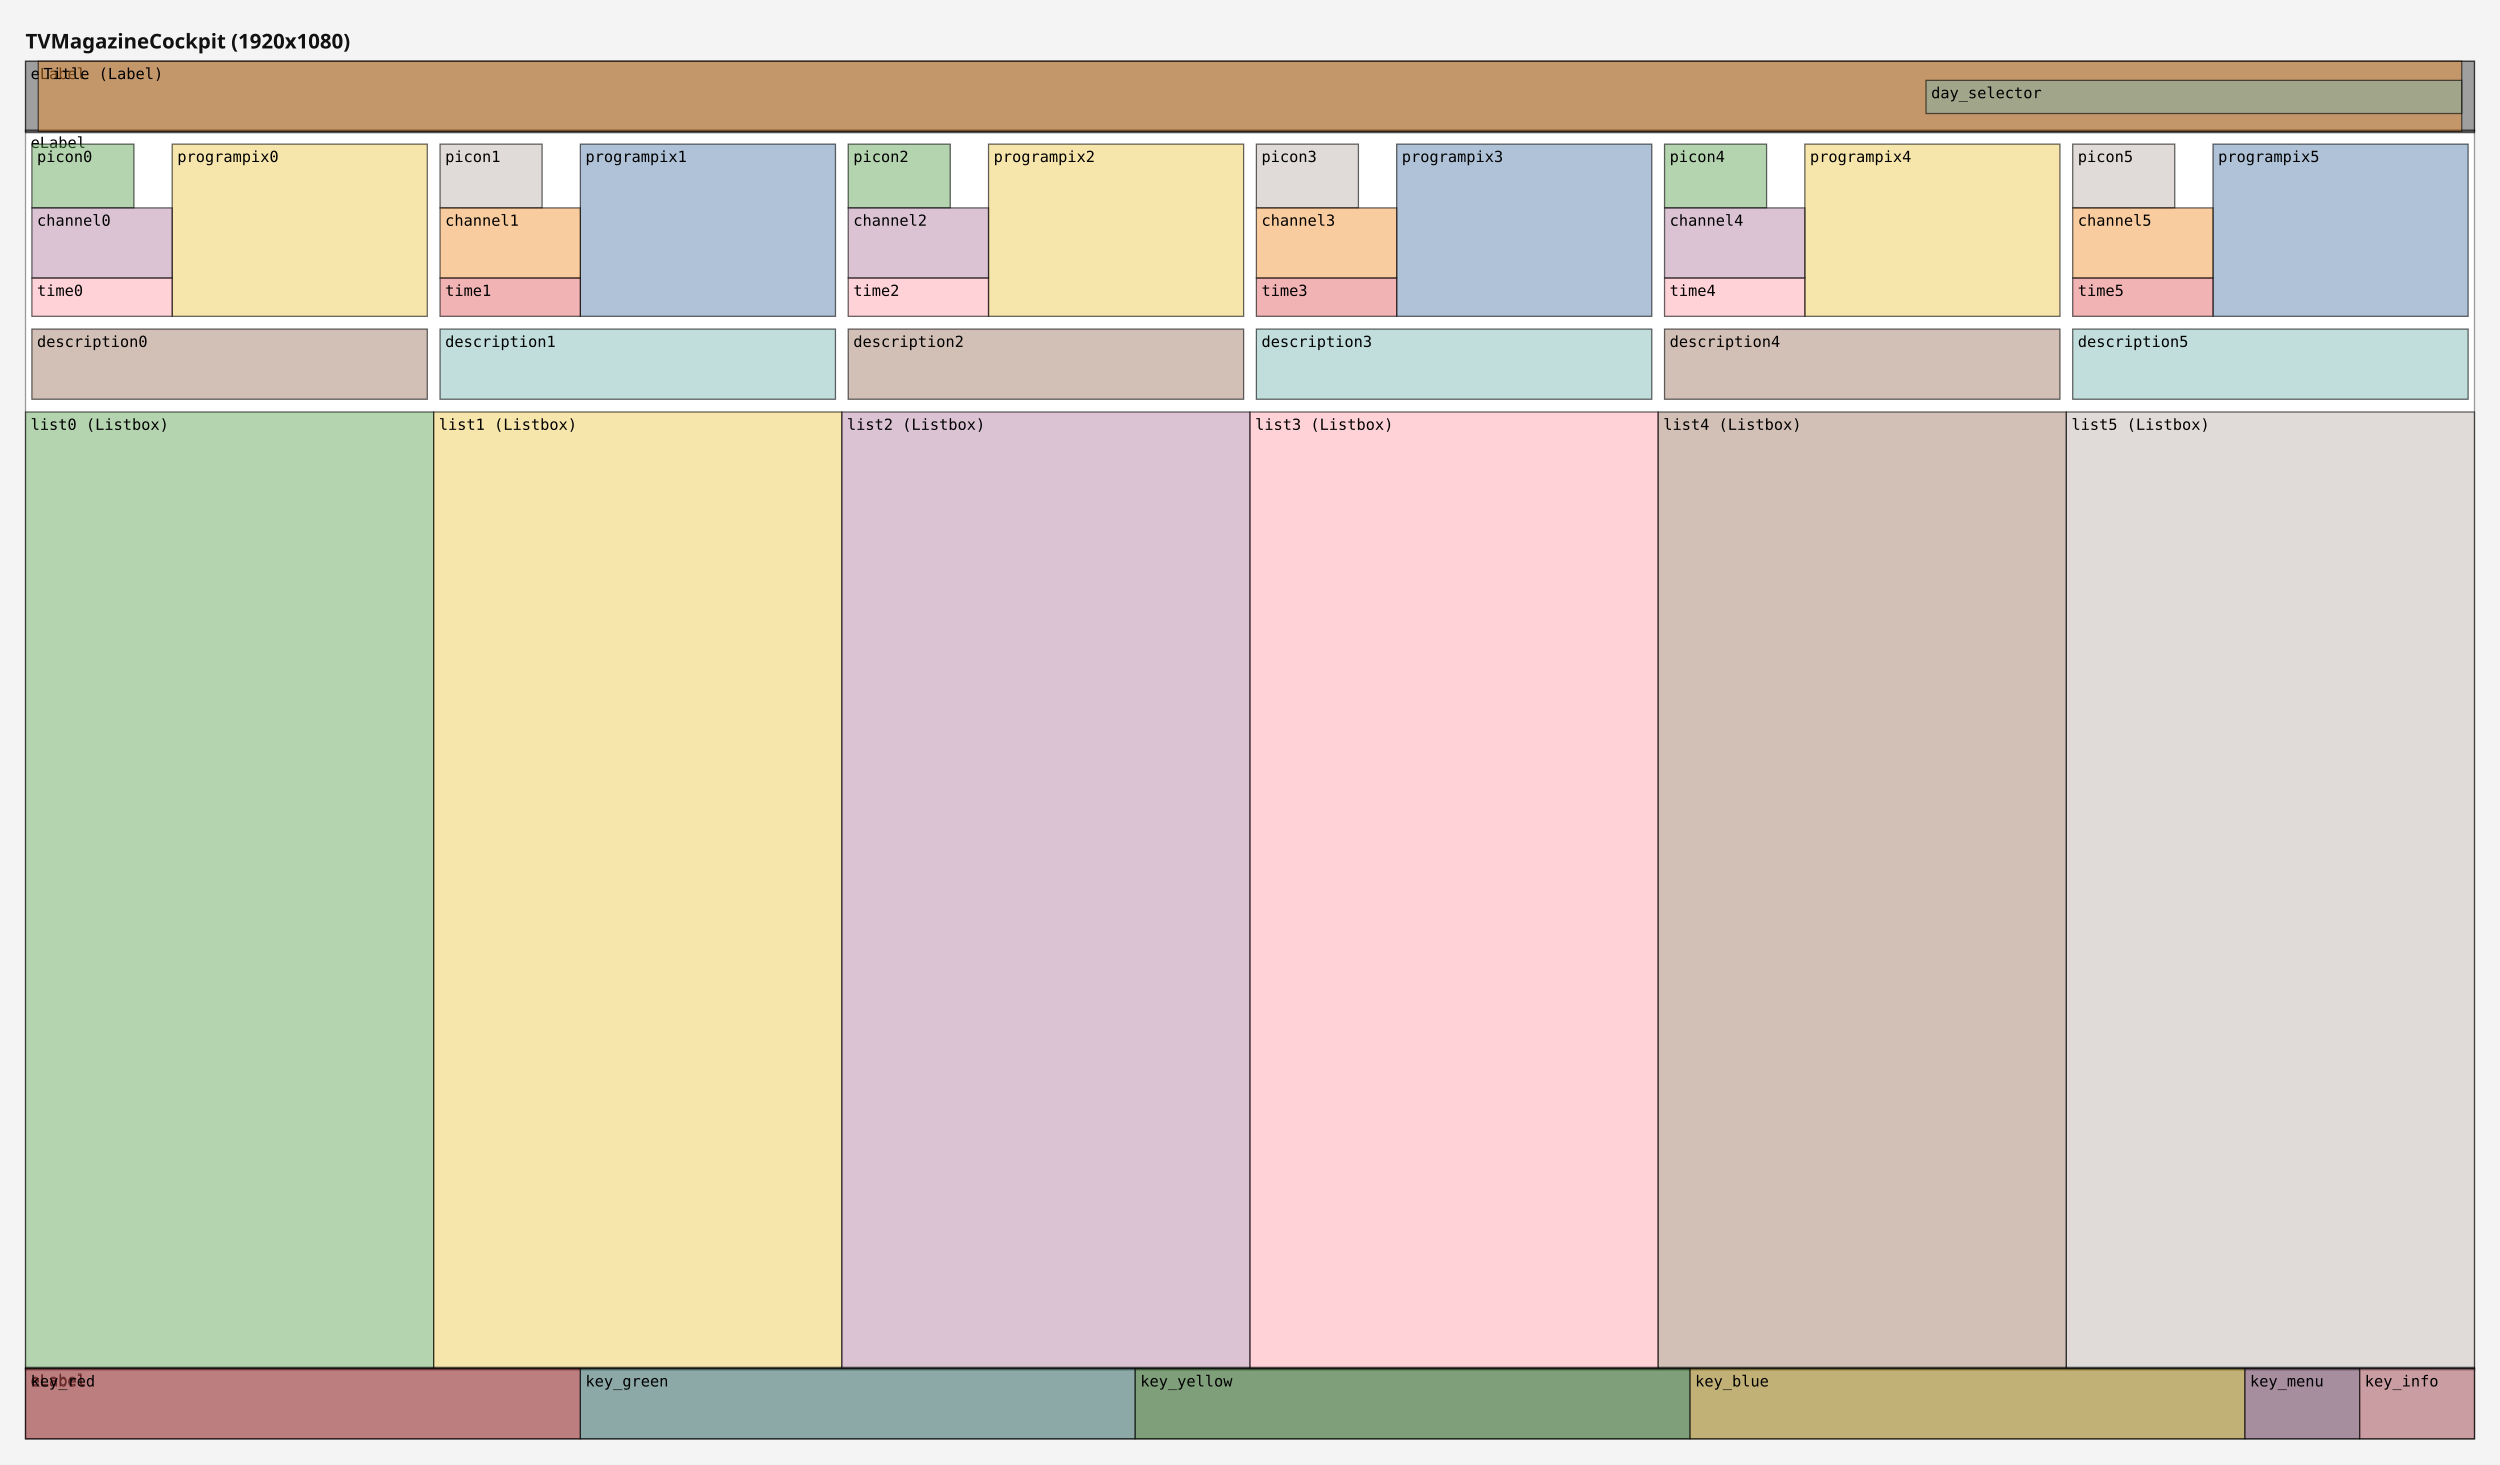
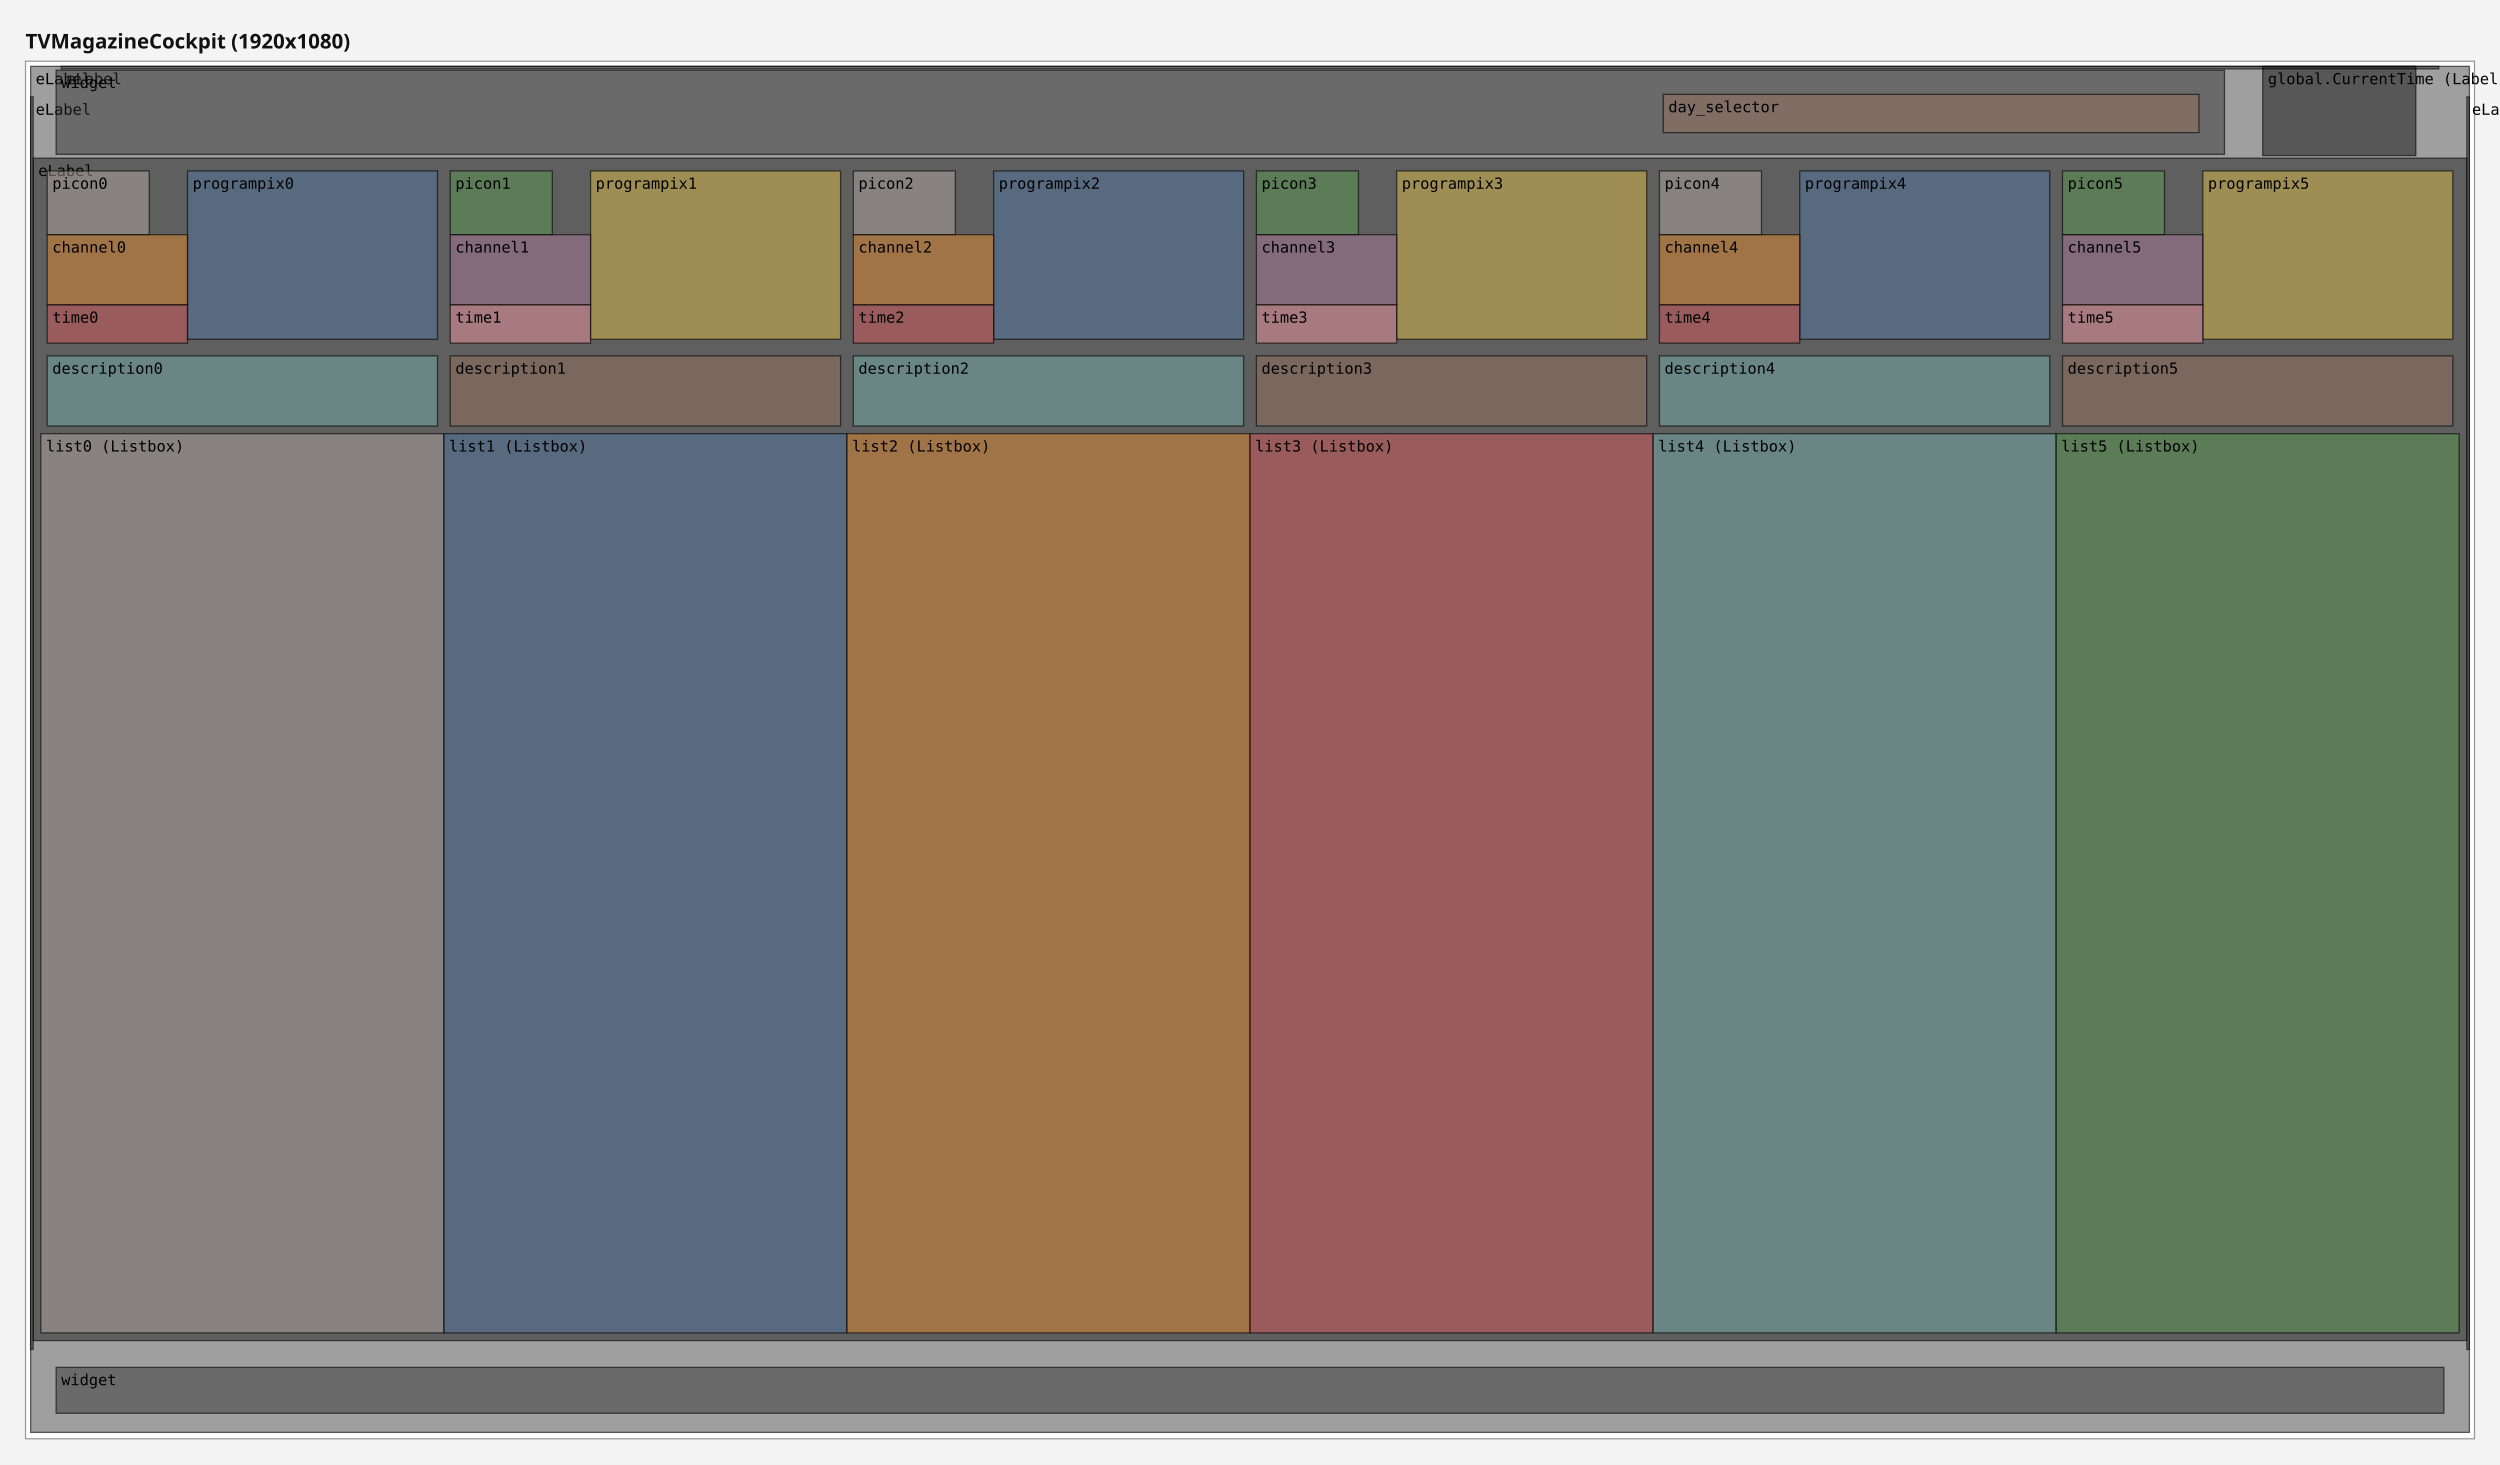
<svg xmlns="http://www.w3.org/2000/svg" width="1960" height="1148" viewBox="0 0 1960 1148">
  <rect x="0" y="0" width="1960" height="1148" fill="#f4f4f4" />
  <text x="20" y="38" font-family="sans-serif" font-size="16" font-weight="bold" fill="#111111">TVMagazineCockpit (1920x1080)</text>
  <g data-screen="0" transform="translate(20,48)">
    <rect x="0" y="0" width="1920" height="1080" fill="#ffffff" stroke="#999999" stroke-width="1" />
    <g>
-       <rect data-ref="0:0" x="0" y="0" width="1920" height="55" fill="#2c2c2c" fill-opacity="0.45" stroke="#000000" stroke-opacity="0.6" stroke-width="1" />
-       <text x="4" y="14" font-family="monospace" font-size="12" fill="#000000">eLabel</text>
+       <rect data-ref="0:0" x="4" y="4" width="1912" height="1071" fill="#2c2c2c" fill-opacity="0.45" stroke="#000000" stroke-opacity="0.6" stroke-width="1" />
+       <text x="8" y="18" font-family="monospace" font-size="12" fill="#000000">eLabel</text>
    </g>
    <g>
-       <rect data-ref="0:2" x="0" y="54" width="1920" height="2" fill="#424242" fill-opacity="0.45" stroke="#000000" stroke-opacity="0.6" stroke-width="1" />
-       <text x="4" y="68" font-family="monospace" font-size="12" fill="#000000">eLabel</text>
+       <rect data-ref="0:1" x="6" y="76" width="1908" height="927" fill="#121212" fill-opacity="0.45" stroke="#000000" stroke-opacity="0.6" stroke-width="1" />
+       <text x="10" y="90" font-family="monospace" font-size="12" fill="#000000">eLabel</text>
    </g>
    <g>
-       <rect data-ref="0:4" x="5" y="65" width="80" height="50" fill="#59a14f" fill-opacity="0.45" stroke="#000000" stroke-opacity="0.6" stroke-width="1" />
-       <text x="9" y="79" font-family="monospace" font-size="12" fill="#000000">picon0</text>
+       <rect data-ref="0:2" x="28" y="4" width="1864" height="2" fill="#2c2c2c" fill-opacity="0.45" stroke="#000000" stroke-opacity="0.6" stroke-width="1" />
+       <text x="32" y="18" font-family="monospace" font-size="12" fill="#000000">eLabel</text>
    </g>
    <g>
-       <rect data-ref="0:5" x="115" y="65" width="200" height="135" fill="#edc948" fill-opacity="0.45" stroke="#000000" stroke-opacity="0.6" stroke-width="1" />
-       <text x="119" y="79" font-family="monospace" font-size="12" fill="#000000">programpix0</text>
+       <rect data-ref="0:3" x="4" y="28" width="2" height="982" fill="#2c2c2c" fill-opacity="0.45" stroke="#000000" stroke-opacity="0.6" stroke-width="1" />
+       <text x="8" y="42" font-family="monospace" font-size="12" fill="#000000">eLabel</text>
    </g>
    <g>
-       <rect data-ref="0:6" x="5" y="115" width="110" height="55" fill="#b07aa1" fill-opacity="0.45" stroke="#000000" stroke-opacity="0.6" stroke-width="1" />
-       <text x="9" y="129" font-family="monospace" font-size="12" fill="#000000">channel0</text>
+       <rect data-ref="0:4" x="1914" y="28" width="2" height="982" fill="#2c2c2c" fill-opacity="0.45" stroke="#000000" stroke-opacity="0.6" stroke-width="1" />
+       <text x="1918" y="42" font-family="monospace" font-size="12" fill="#000000">eLabel</text>
    </g>
    <g>
-       <rect data-ref="0:7" x="5" y="170" width="110" height="30" fill="#ff9da7" fill-opacity="0.45" stroke="#000000" stroke-opacity="0.6" stroke-width="1" />
-       <text x="9" y="184" font-family="monospace" font-size="12" fill="#000000">time0</text>
+       <rect data-ref="0:5" x="24" y="7" width="1700" height="66" fill="#2c2c2c" fill-opacity="0.45" stroke="#000000" stroke-opacity="0.6" stroke-width="1" />
+       <text x="28" y="21" font-family="monospace" font-size="12" fill="#000000">widget</text>
    </g>
    <g>
-       <rect data-ref="0:8" x="5" y="210" width="310" height="55" fill="#9c755f" fill-opacity="0.45" stroke="#000000" stroke-opacity="0.6" stroke-width="1" />
-       <text x="9" y="224" font-family="monospace" font-size="12" fill="#000000">description0</text>
+       <rect data-ref="0:9" x="17" y="86" width="80" height="50" fill="#bab0ac" fill-opacity="0.45" stroke="#000000" stroke-opacity="0.6" stroke-width="1" />
+       <text x="21" y="100" font-family="monospace" font-size="12" fill="#000000">picon0</text>
    </g>
    <g>
-       <rect data-ref="0:9" x="325" y="65" width="80" height="50" fill="#bab0ac" fill-opacity="0.45" stroke="#000000" stroke-opacity="0.6" stroke-width="1" />
-       <text x="329" y="79" font-family="monospace" font-size="12" fill="#000000">picon1</text>
+       <rect data-ref="0:10" x="127" y="86" width="196" height="132" fill="#4e79a7" fill-opacity="0.45" stroke="#000000" stroke-opacity="0.6" stroke-width="1" />
+       <text x="131" y="100" font-family="monospace" font-size="12" fill="#000000">programpix0</text>
    </g>
    <g>
-       <rect data-ref="0:10" x="435" y="65" width="200" height="135" fill="#4e79a7" fill-opacity="0.45" stroke="#000000" stroke-opacity="0.6" stroke-width="1" />
-       <text x="439" y="79" font-family="monospace" font-size="12" fill="#000000">programpix1</text>
+       <rect data-ref="0:11" x="17" y="136" width="110" height="55" fill="#f28e2b" fill-opacity="0.45" stroke="#000000" stroke-opacity="0.6" stroke-width="1" />
+       <text x="21" y="150" font-family="monospace" font-size="12" fill="#000000">channel0</text>
    </g>
    <g>
-       <rect data-ref="0:11" x="325" y="115" width="110" height="55" fill="#f28e2b" fill-opacity="0.45" stroke="#000000" stroke-opacity="0.6" stroke-width="1" />
-       <text x="329" y="129" font-family="monospace" font-size="12" fill="#000000">channel1</text>
+       <rect data-ref="0:12" x="17" y="191" width="110" height="30" fill="#e15759" fill-opacity="0.45" stroke="#000000" stroke-opacity="0.6" stroke-width="1" />
+       <text x="21" y="205" font-family="monospace" font-size="12" fill="#000000">time0</text>
    </g>
    <g>
-       <rect data-ref="0:12" x="325" y="170" width="110" height="30" fill="#e15759" fill-opacity="0.45" stroke="#000000" stroke-opacity="0.6" stroke-width="1" />
-       <text x="329" y="184" font-family="monospace" font-size="12" fill="#000000">time1</text>
+       <rect data-ref="0:13" x="17" y="231" width="306" height="55" fill="#76b7b2" fill-opacity="0.45" stroke="#000000" stroke-opacity="0.6" stroke-width="1" />
+       <text x="21" y="245" font-family="monospace" font-size="12" fill="#000000">description0</text>
    </g>
    <g>
-       <rect data-ref="0:13" x="325" y="210" width="310" height="55" fill="#76b7b2" fill-opacity="0.45" stroke="#000000" stroke-opacity="0.6" stroke-width="1" />
-       <text x="329" y="224" font-family="monospace" font-size="12" fill="#000000">description1</text>
+       <rect data-ref="0:14" x="333" y="86" width="80" height="50" fill="#59a14f" fill-opacity="0.45" stroke="#000000" stroke-opacity="0.6" stroke-width="1" />
+       <text x="337" y="100" font-family="monospace" font-size="12" fill="#000000">picon1</text>
    </g>
    <g>
-       <rect data-ref="0:14" x="645" y="65" width="80" height="50" fill="#59a14f" fill-opacity="0.45" stroke="#000000" stroke-opacity="0.6" stroke-width="1" />
-       <text x="649" y="79" font-family="monospace" font-size="12" fill="#000000">picon2</text>
+       <rect data-ref="0:15" x="443" y="86" width="196" height="132" fill="#edc948" fill-opacity="0.45" stroke="#000000" stroke-opacity="0.6" stroke-width="1" />
+       <text x="447" y="100" font-family="monospace" font-size="12" fill="#000000">programpix1</text>
    </g>
    <g>
-       <rect data-ref="0:15" x="755" y="65" width="200" height="135" fill="#edc948" fill-opacity="0.45" stroke="#000000" stroke-opacity="0.6" stroke-width="1" />
-       <text x="759" y="79" font-family="monospace" font-size="12" fill="#000000">programpix2</text>
+       <rect data-ref="0:16" x="333" y="136" width="110" height="55" fill="#b07aa1" fill-opacity="0.45" stroke="#000000" stroke-opacity="0.6" stroke-width="1" />
+       <text x="337" y="150" font-family="monospace" font-size="12" fill="#000000">channel1</text>
    </g>
    <g>
-       <rect data-ref="0:16" x="645" y="115" width="110" height="55" fill="#b07aa1" fill-opacity="0.45" stroke="#000000" stroke-opacity="0.6" stroke-width="1" />
-       <text x="649" y="129" font-family="monospace" font-size="12" fill="#000000">channel2</text>
+       <rect data-ref="0:17" x="333" y="191" width="110" height="30" fill="#ff9da7" fill-opacity="0.45" stroke="#000000" stroke-opacity="0.6" stroke-width="1" />
+       <text x="337" y="205" font-family="monospace" font-size="12" fill="#000000">time1</text>
    </g>
    <g>
-       <rect data-ref="0:17" x="645" y="170" width="110" height="30" fill="#ff9da7" fill-opacity="0.45" stroke="#000000" stroke-opacity="0.6" stroke-width="1" />
-       <text x="649" y="184" font-family="monospace" font-size="12" fill="#000000">time2</text>
+       <rect data-ref="0:18" x="333" y="231" width="306" height="55" fill="#9c755f" fill-opacity="0.45" stroke="#000000" stroke-opacity="0.6" stroke-width="1" />
+       <text x="337" y="245" font-family="monospace" font-size="12" fill="#000000">description1</text>
    </g>
    <g>
-       <rect data-ref="0:18" x="645" y="210" width="310" height="55" fill="#9c755f" fill-opacity="0.45" stroke="#000000" stroke-opacity="0.6" stroke-width="1" />
-       <text x="649" y="224" font-family="monospace" font-size="12" fill="#000000">description2</text>
+       <rect data-ref="0:19" x="649" y="86" width="80" height="50" fill="#bab0ac" fill-opacity="0.45" stroke="#000000" stroke-opacity="0.6" stroke-width="1" />
+       <text x="653" y="100" font-family="monospace" font-size="12" fill="#000000">picon2</text>
    </g>
    <g>
-       <rect data-ref="0:19" x="965" y="65" width="80" height="50" fill="#bab0ac" fill-opacity="0.45" stroke="#000000" stroke-opacity="0.6" stroke-width="1" />
-       <text x="969" y="79" font-family="monospace" font-size="12" fill="#000000">picon3</text>
+       <rect data-ref="0:20" x="759" y="86" width="196" height="132" fill="#4e79a7" fill-opacity="0.45" stroke="#000000" stroke-opacity="0.6" stroke-width="1" />
+       <text x="763" y="100" font-family="monospace" font-size="12" fill="#000000">programpix2</text>
    </g>
    <g>
-       <rect data-ref="0:20" x="1075" y="65" width="200" height="135" fill="#4e79a7" fill-opacity="0.45" stroke="#000000" stroke-opacity="0.6" stroke-width="1" />
-       <text x="1079" y="79" font-family="monospace" font-size="12" fill="#000000">programpix3</text>
+       <rect data-ref="0:21" x="649" y="136" width="110" height="55" fill="#f28e2b" fill-opacity="0.45" stroke="#000000" stroke-opacity="0.6" stroke-width="1" />
+       <text x="653" y="150" font-family="monospace" font-size="12" fill="#000000">channel2</text>
    </g>
    <g>
-       <rect data-ref="0:21" x="965" y="115" width="110" height="55" fill="#f28e2b" fill-opacity="0.45" stroke="#000000" stroke-opacity="0.6" stroke-width="1" />
-       <text x="969" y="129" font-family="monospace" font-size="12" fill="#000000">channel3</text>
+       <rect data-ref="0:22" x="649" y="191" width="110" height="30" fill="#e15759" fill-opacity="0.45" stroke="#000000" stroke-opacity="0.6" stroke-width="1" />
+       <text x="653" y="205" font-family="monospace" font-size="12" fill="#000000">time2</text>
    </g>
    <g>
-       <rect data-ref="0:22" x="965" y="170" width="110" height="30" fill="#e15759" fill-opacity="0.45" stroke="#000000" stroke-opacity="0.6" stroke-width="1" />
-       <text x="969" y="184" font-family="monospace" font-size="12" fill="#000000">time3</text>
+       <rect data-ref="0:23" x="649" y="231" width="306" height="55" fill="#76b7b2" fill-opacity="0.45" stroke="#000000" stroke-opacity="0.6" stroke-width="1" />
+       <text x="653" y="245" font-family="monospace" font-size="12" fill="#000000">description2</text>
    </g>
    <g>
-       <rect data-ref="0:23" x="965" y="210" width="310" height="55" fill="#76b7b2" fill-opacity="0.45" stroke="#000000" stroke-opacity="0.6" stroke-width="1" />
-       <text x="969" y="224" font-family="monospace" font-size="12" fill="#000000">description3</text>
+       <rect data-ref="0:24" x="965" y="86" width="80" height="50" fill="#59a14f" fill-opacity="0.45" stroke="#000000" stroke-opacity="0.6" stroke-width="1" />
+       <text x="969" y="100" font-family="monospace" font-size="12" fill="#000000">picon3</text>
    </g>
    <g>
-       <rect data-ref="0:24" x="1285" y="65" width="80" height="50" fill="#59a14f" fill-opacity="0.45" stroke="#000000" stroke-opacity="0.6" stroke-width="1" />
-       <text x="1289" y="79" font-family="monospace" font-size="12" fill="#000000">picon4</text>
+       <rect data-ref="0:25" x="1075" y="86" width="196" height="132" fill="#edc948" fill-opacity="0.45" stroke="#000000" stroke-opacity="0.6" stroke-width="1" />
+       <text x="1079" y="100" font-family="monospace" font-size="12" fill="#000000">programpix3</text>
    </g>
    <g>
-       <rect data-ref="0:25" x="1395" y="65" width="200" height="135" fill="#edc948" fill-opacity="0.45" stroke="#000000" stroke-opacity="0.6" stroke-width="1" />
-       <text x="1399" y="79" font-family="monospace" font-size="12" fill="#000000">programpix4</text>
+       <rect data-ref="0:26" x="965" y="136" width="110" height="55" fill="#b07aa1" fill-opacity="0.45" stroke="#000000" stroke-opacity="0.6" stroke-width="1" />
+       <text x="969" y="150" font-family="monospace" font-size="12" fill="#000000">channel3</text>
    </g>
    <g>
-       <rect data-ref="0:26" x="1285" y="115" width="110" height="55" fill="#b07aa1" fill-opacity="0.45" stroke="#000000" stroke-opacity="0.6" stroke-width="1" />
-       <text x="1289" y="129" font-family="monospace" font-size="12" fill="#000000">channel4</text>
+       <rect data-ref="0:27" x="965" y="191" width="110" height="30" fill="#ff9da7" fill-opacity="0.45" stroke="#000000" stroke-opacity="0.6" stroke-width="1" />
+       <text x="969" y="205" font-family="monospace" font-size="12" fill="#000000">time3</text>
    </g>
    <g>
-       <rect data-ref="0:27" x="1285" y="170" width="110" height="30" fill="#ff9da7" fill-opacity="0.45" stroke="#000000" stroke-opacity="0.6" stroke-width="1" />
-       <text x="1289" y="184" font-family="monospace" font-size="12" fill="#000000">time4</text>
+       <rect data-ref="0:28" x="965" y="231" width="306" height="55" fill="#9c755f" fill-opacity="0.45" stroke="#000000" stroke-opacity="0.6" stroke-width="1" />
+       <text x="969" y="245" font-family="monospace" font-size="12" fill="#000000">description3</text>
    </g>
    <g>
-       <rect data-ref="0:28" x="1285" y="210" width="310" height="55" fill="#9c755f" fill-opacity="0.45" stroke="#000000" stroke-opacity="0.6" stroke-width="1" />
-       <text x="1289" y="224" font-family="monospace" font-size="12" fill="#000000">description4</text>
+       <rect data-ref="0:29" x="1281" y="86" width="80" height="50" fill="#bab0ac" fill-opacity="0.45" stroke="#000000" stroke-opacity="0.6" stroke-width="1" />
+       <text x="1285" y="100" font-family="monospace" font-size="12" fill="#000000">picon4</text>
    </g>
    <g>
-       <rect data-ref="0:29" x="1605" y="65" width="80" height="50" fill="#bab0ac" fill-opacity="0.45" stroke="#000000" stroke-opacity="0.6" stroke-width="1" />
-       <text x="1609" y="79" font-family="monospace" font-size="12" fill="#000000">picon5</text>
+       <rect data-ref="0:30" x="1391" y="86" width="196" height="132" fill="#4e79a7" fill-opacity="0.45" stroke="#000000" stroke-opacity="0.6" stroke-width="1" />
+       <text x="1395" y="100" font-family="monospace" font-size="12" fill="#000000">programpix4</text>
    </g>
    <g>
-       <rect data-ref="0:30" x="1715" y="65" width="200" height="135" fill="#4e79a7" fill-opacity="0.45" stroke="#000000" stroke-opacity="0.6" stroke-width="1" />
-       <text x="1719" y="79" font-family="monospace" font-size="12" fill="#000000">programpix5</text>
+       <rect data-ref="0:31" x="1281" y="136" width="110" height="55" fill="#f28e2b" fill-opacity="0.45" stroke="#000000" stroke-opacity="0.6" stroke-width="1" />
+       <text x="1285" y="150" font-family="monospace" font-size="12" fill="#000000">channel4</text>
    </g>
    <g>
-       <rect data-ref="0:31" x="1605" y="115" width="110" height="55" fill="#f28e2b" fill-opacity="0.45" stroke="#000000" stroke-opacity="0.6" stroke-width="1" />
-       <text x="1609" y="129" font-family="monospace" font-size="12" fill="#000000">channel5</text>
+       <rect data-ref="0:32" x="1281" y="191" width="110" height="30" fill="#e15759" fill-opacity="0.45" stroke="#000000" stroke-opacity="0.6" stroke-width="1" />
+       <text x="1285" y="205" font-family="monospace" font-size="12" fill="#000000">time4</text>
    </g>
    <g>
-       <rect data-ref="0:32" x="1605" y="170" width="110" height="30" fill="#e15759" fill-opacity="0.45" stroke="#000000" stroke-opacity="0.6" stroke-width="1" />
-       <text x="1609" y="184" font-family="monospace" font-size="12" fill="#000000">time5</text>
+       <rect data-ref="0:33" x="1281" y="231" width="306" height="55" fill="#76b7b2" fill-opacity="0.45" stroke="#000000" stroke-opacity="0.6" stroke-width="1" />
+       <text x="1285" y="245" font-family="monospace" font-size="12" fill="#000000">description4</text>
    </g>
    <g>
-       <rect data-ref="0:33" x="1605" y="210" width="310" height="55" fill="#76b7b2" fill-opacity="0.45" stroke="#000000" stroke-opacity="0.6" stroke-width="1" />
-       <text x="1609" y="224" font-family="monospace" font-size="12" fill="#000000">description5</text>
+       <rect data-ref="0:34" x="1597" y="86" width="80" height="50" fill="#59a14f" fill-opacity="0.45" stroke="#000000" stroke-opacity="0.6" stroke-width="1" />
+       <text x="1601" y="100" font-family="monospace" font-size="12" fill="#000000">picon5</text>
    </g>
    <g>
-       <rect data-ref="0:34" x="0" y="275" width="320" height="750" fill="#59a14f" fill-opacity="0.45" stroke="#000000" stroke-opacity="0.6" stroke-width="1" />
-       <text x="4" y="289" font-family="monospace" font-size="12" fill="#000000">list0 (Listbox)</text>
+       <rect data-ref="0:35" x="1707" y="86" width="196" height="132" fill="#edc948" fill-opacity="0.45" stroke="#000000" stroke-opacity="0.6" stroke-width="1" />
+       <text x="1711" y="100" font-family="monospace" font-size="12" fill="#000000">programpix5</text>
    </g>
    <g>
-       <rect data-ref="0:35" x="320" y="275" width="320" height="750" fill="#edc948" fill-opacity="0.45" stroke="#000000" stroke-opacity="0.6" stroke-width="1" />
-       <text x="324" y="289" font-family="monospace" font-size="12" fill="#000000">list1 (Listbox)</text>
+       <rect data-ref="0:36" x="1597" y="136" width="110" height="55" fill="#b07aa1" fill-opacity="0.45" stroke="#000000" stroke-opacity="0.6" stroke-width="1" />
+       <text x="1601" y="150" font-family="monospace" font-size="12" fill="#000000">channel5</text>
    </g>
    <g>
-       <rect data-ref="0:36" x="640" y="275" width="320" height="750" fill="#b07aa1" fill-opacity="0.45" stroke="#000000" stroke-opacity="0.6" stroke-width="1" />
-       <text x="644" y="289" font-family="monospace" font-size="12" fill="#000000">list2 (Listbox)</text>
+       <rect data-ref="0:37" x="1597" y="191" width="110" height="30" fill="#ff9da7" fill-opacity="0.45" stroke="#000000" stroke-opacity="0.6" stroke-width="1" />
+       <text x="1601" y="205" font-family="monospace" font-size="12" fill="#000000">time5</text>
    </g>
    <g>
-       <rect data-ref="0:37" x="960" y="275" width="320" height="750" fill="#ff9da7" fill-opacity="0.45" stroke="#000000" stroke-opacity="0.6" stroke-width="1" />
-       <text x="964" y="289" font-family="monospace" font-size="12" fill="#000000">list3 (Listbox)</text>
+       <rect data-ref="0:38" x="1597" y="231" width="306" height="55" fill="#9c755f" fill-opacity="0.45" stroke="#000000" stroke-opacity="0.6" stroke-width="1" />
+       <text x="1601" y="245" font-family="monospace" font-size="12" fill="#000000">description5</text>
    </g>
    <g>
-       <rect data-ref="0:38" x="1280" y="275" width="320" height="750" fill="#9c755f" fill-opacity="0.45" stroke="#000000" stroke-opacity="0.6" stroke-width="1" />
-       <text x="1284" y="289" font-family="monospace" font-size="12" fill="#000000">list4 (Listbox)</text>
+       <rect data-ref="0:39" x="12" y="292" width="316" height="705" fill="#bab0ac" fill-opacity="0.45" stroke="#000000" stroke-opacity="0.6" stroke-width="1" />
+       <text x="16" y="306" font-family="monospace" font-size="12" fill="#000000">list0 (Listbox)</text>
    </g>
    <g>
-       <rect data-ref="0:39" x="1600" y="275" width="320" height="750" fill="#bab0ac" fill-opacity="0.45" stroke="#000000" stroke-opacity="0.6" stroke-width="1" />
-       <text x="1604" y="289" font-family="monospace" font-size="12" fill="#000000">list5 (Listbox)</text>
+       <rect data-ref="0:40" x="328" y="292" width="316" height="705" fill="#4e79a7" fill-opacity="0.45" stroke="#000000" stroke-opacity="0.6" stroke-width="1" />
+       <text x="332" y="306" font-family="monospace" font-size="12" fill="#000000">list1 (Listbox)</text>
    </g>
    <g>
-       <rect data-ref="0:40" x="0" y="1024" width="1920" height="2" fill="#424242" fill-opacity="0.45" stroke="#000000" stroke-opacity="0.6" stroke-width="1" />
-       <text x="4" y="1038" font-family="monospace" font-size="12" fill="#000000">eLabel</text>
+       <rect data-ref="0:41" x="644" y="292" width="316" height="705" fill="#f28e2b" fill-opacity="0.45" stroke="#000000" stroke-opacity="0.6" stroke-width="1" />
+       <text x="648" y="306" font-family="monospace" font-size="12" fill="#000000">list2 (Listbox)</text>
    </g>
    <g>
-       <rect data-ref="0:41" x="0" y="1025" width="1920" height="55" fill="#2c2c2c" fill-opacity="0.45" stroke="#000000" stroke-opacity="0.6" stroke-width="1" />
-       <text x="4" y="1039" font-family="monospace" font-size="12" fill="#000000">eLabel</text>
+       <rect data-ref="0:42" x="960" y="292" width="316" height="705" fill="#e15759" fill-opacity="0.45" stroke="#000000" stroke-opacity="0.6" stroke-width="1" />
+       <text x="964" y="306" font-family="monospace" font-size="12" fill="#000000">list3 (Listbox)</text>
    </g>
    <g>
-       <rect data-ref="0:1" x="10" y="0" width="1900" height="55" fill="#f28e2b" fill-opacity="0.45" stroke="#000000" stroke-opacity="0.6" stroke-width="1" />
-       <text x="14" y="14" font-family="monospace" font-size="12" fill="#000000">Title (Label)</text>
+       <rect data-ref="0:43" x="1276" y="292" width="316" height="705" fill="#76b7b2" fill-opacity="0.45" stroke="#000000" stroke-opacity="0.6" stroke-width="1" />
+       <text x="1280" y="306" font-family="monospace" font-size="12" fill="#000000">list4 (Listbox)</text>
    </g>
    <g>
-       <rect data-ref="0:3" x="1490" y="15" width="420" height="26" fill="#76b7b2" fill-opacity="0.45" stroke="#000000" stroke-opacity="0.6" stroke-width="1" />
-       <text x="1494" y="29" font-family="monospace" font-size="12" fill="#000000">day_selector</text>
+       <rect data-ref="0:44" x="1592" y="292" width="316" height="705" fill="#59a14f" fill-opacity="0.45" stroke="#000000" stroke-opacity="0.6" stroke-width="1" />
+       <text x="1596" y="306" font-family="monospace" font-size="12" fill="#000000">list5 (Listbox)</text>
    </g>
    <g>
-       <rect data-ref="0:42" x="0" y="1025" width="435" height="55" fill="#e15759" fill-opacity="0.45" stroke="#000000" stroke-opacity="0.6" stroke-width="1" />
-       <text x="4" y="1039" font-family="monospace" font-size="12" fill="#000000">key_red</text>
+       <rect data-ref="0:8" x="1284" y="26" width="420" height="30" fill="#9c755f" fill-opacity="0.45" stroke="#000000" stroke-opacity="0.6" stroke-width="1" />
+       <text x="1288" y="40" font-family="monospace" font-size="12" fill="#000000">day_selector</text>
    </g>
    <g>
-       <rect data-ref="0:43" x="435" y="1025" width="435" height="55" fill="#76b7b2" fill-opacity="0.45" stroke="#000000" stroke-opacity="0.6" stroke-width="1" />
-       <text x="439" y="1039" font-family="monospace" font-size="12" fill="#000000">key_green</text>
+       <rect data-ref="0:7" x="24" y="1024" width="1872" height="36" fill="#2c2c2c" fill-opacity="0.45" stroke="#000000" stroke-opacity="0.6" stroke-width="1" />
+       <text x="28" y="1038" font-family="monospace" font-size="12" fill="#000000">widget</text>
    </g>
    <g>
-       <rect data-ref="0:44" x="870" y="1025" width="435" height="55" fill="#59a14f" fill-opacity="0.45" stroke="#000000" stroke-opacity="0.6" stroke-width="1" />
-       <text x="874" y="1039" font-family="monospace" font-size="12" fill="#000000">key_yellow</text>
-     </g>
-     <g>
-       <rect data-ref="0:45" x="1305" y="1025" width="435" height="55" fill="#edc948" fill-opacity="0.45" stroke="#000000" stroke-opacity="0.6" stroke-width="1" />
-       <text x="1309" y="1039" font-family="monospace" font-size="12" fill="#000000">key_blue</text>
-     </g>
-     <g>
-       <rect data-ref="0:46" x="1740" y="1025" width="90" height="55" fill="#b07aa1" fill-opacity="0.45" stroke="#000000" stroke-opacity="0.6" stroke-width="1" />
-       <text x="1744" y="1039" font-family="monospace" font-size="12" fill="#000000">key_menu</text>
-     </g>
-     <g>
-       <rect data-ref="0:47" x="1830" y="1025" width="90" height="55" fill="#ff9da7" fill-opacity="0.45" stroke="#000000" stroke-opacity="0.6" stroke-width="1" />
-       <text x="1834" y="1039" font-family="monospace" font-size="12" fill="#000000">key_info</text>
+       <rect data-ref="0:6" x="1754" y="4" width="120" height="70" fill="#000000" fill-opacity="0.45" stroke="#000000" stroke-opacity="0.6" stroke-width="1" />
+       <text x="1758" y="18" font-family="monospace" font-size="12" fill="#000000">global.CurrentTime (Label)</text>
    </g>
  </g>
</svg>
